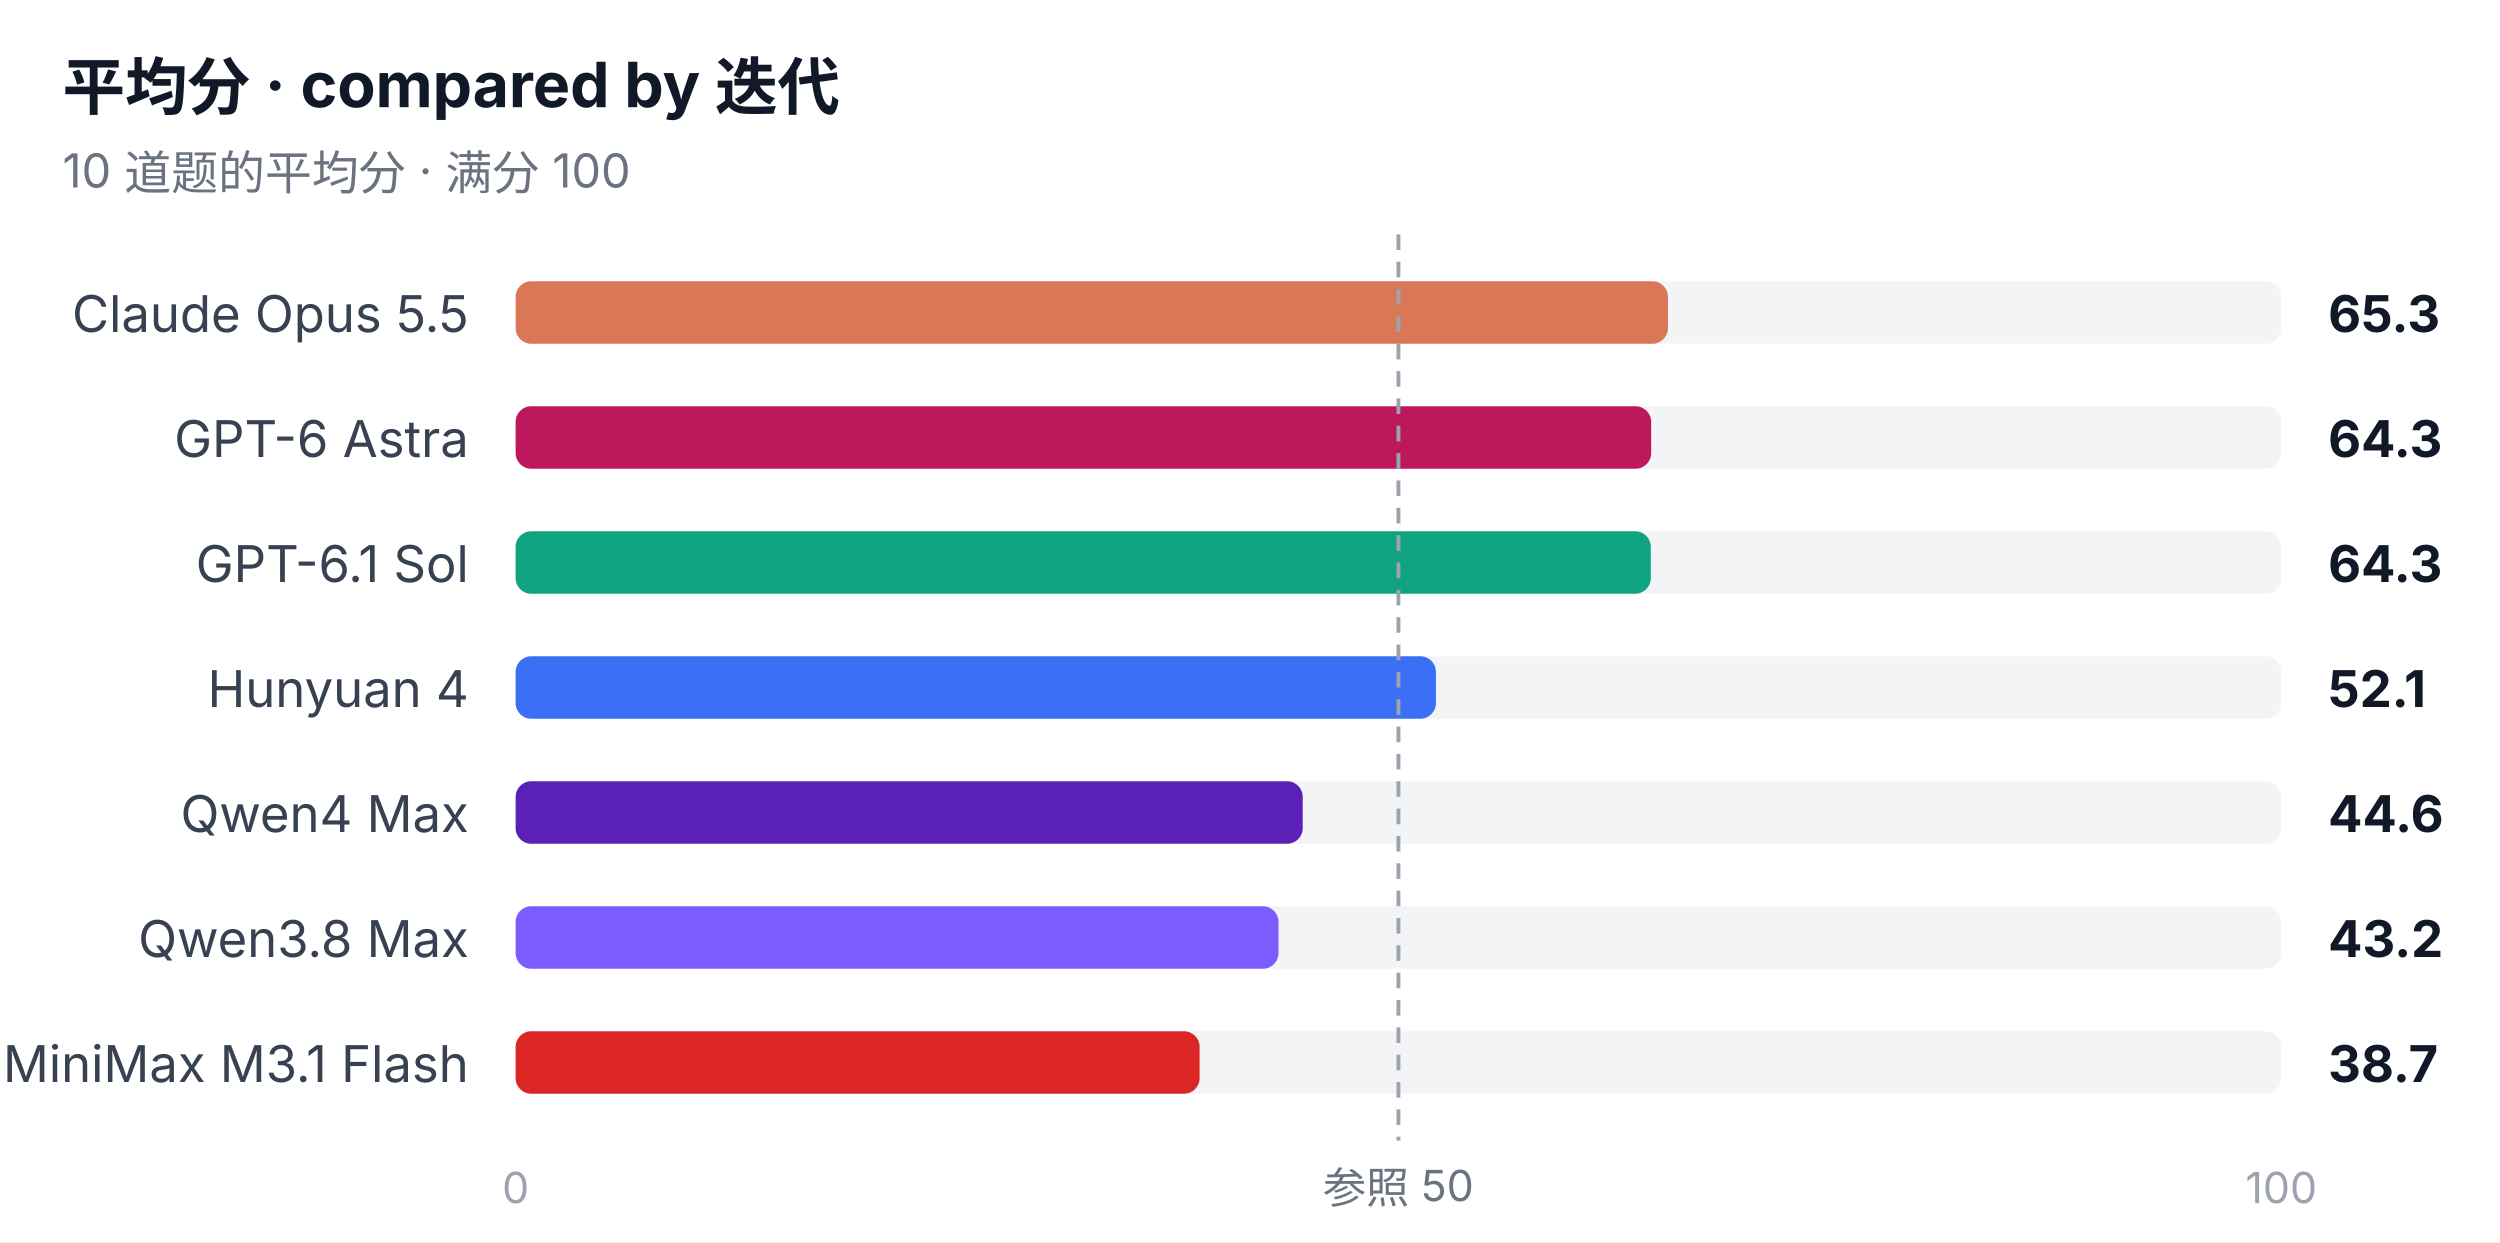
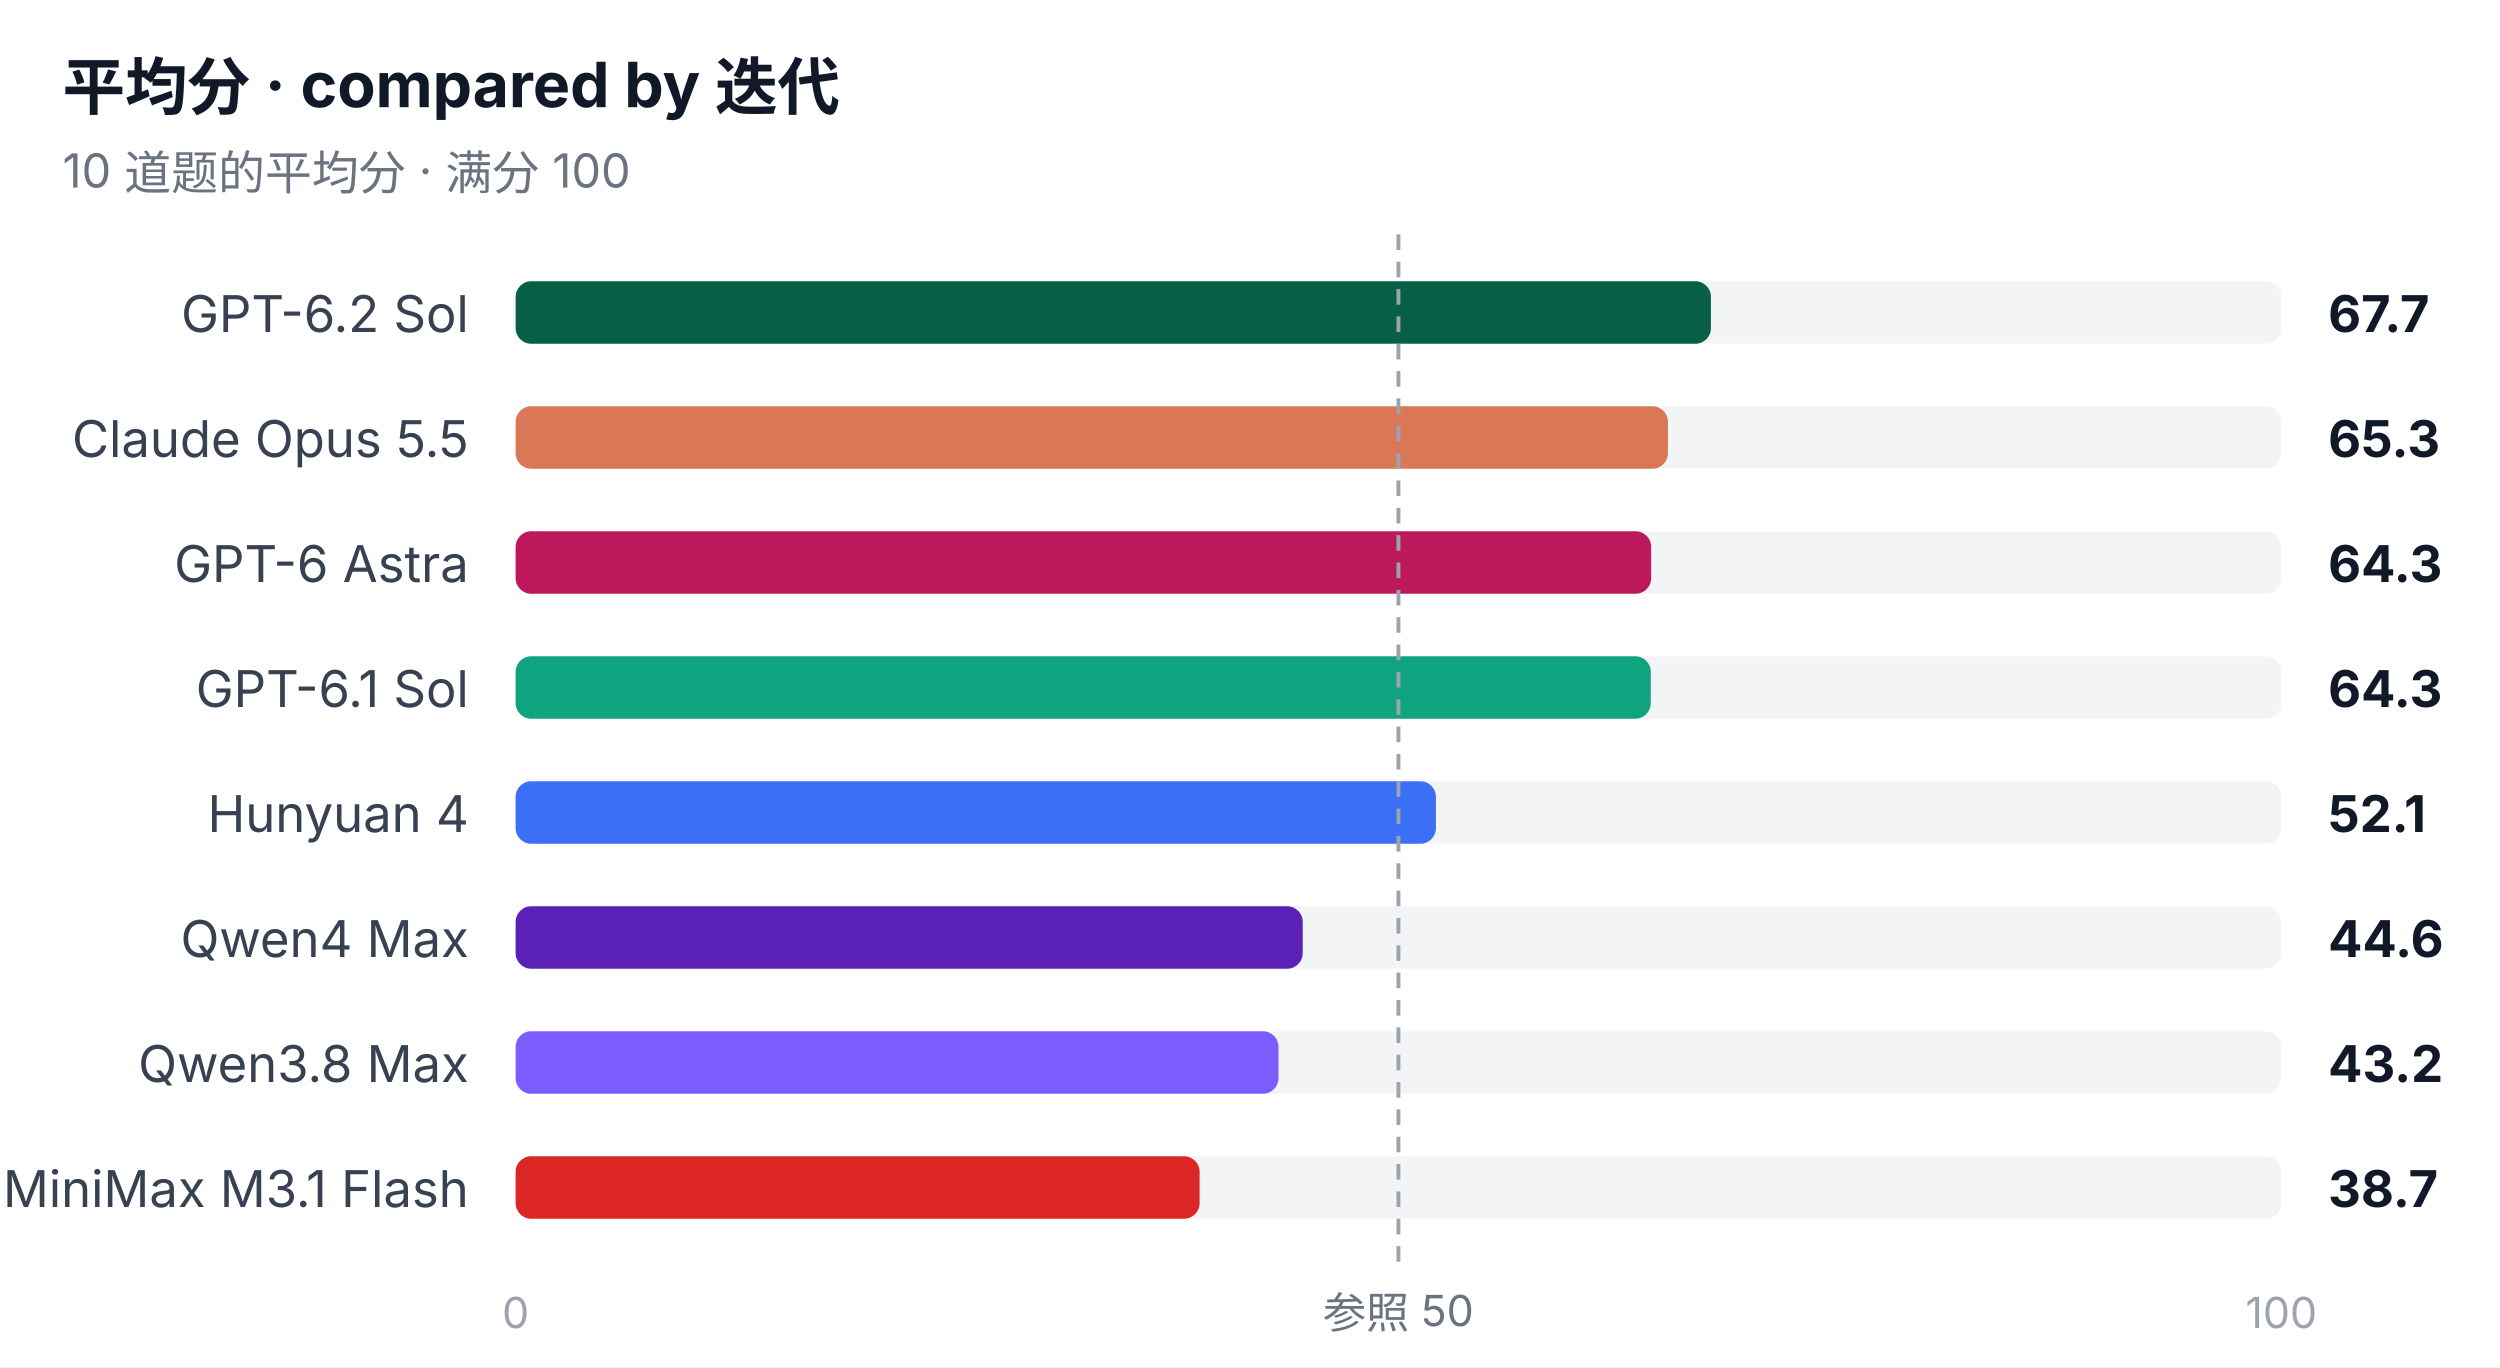
- <svg xmlns="http://www.w3.org/2000/svg" width="640" height="318" viewBox="0 0 640 318" font-family="Inter, -apple-system, BlinkMacSystemFont, 'Segoe UI', Roboto, 'Helvetica Neue', Arial, 'PingFang SC', 'Microsoft YaHei', sans-serif">
-   <rect width="640" height="318" fill="#ffffff" />
+ <svg xmlns="http://www.w3.org/2000/svg" width="640" height="350" viewBox="0 0 640 350" font-family="Inter, -apple-system, BlinkMacSystemFont, 'Segoe UI', Roboto, 'Helvetica Neue', Arial, 'PingFang SC', 'Microsoft YaHei', sans-serif">
+   <rect width="640" height="350" fill="#ffffff" />
  <text x="16" y="28" font-size="16" font-weight="700" fill="#111827">平均分 · compared by 迭代</text>
  <text x="16" y="48" font-size="12" fill="#6b7280">10 道题的平均分 · 满分 100</text>
-   <text x="120" y="85.0" font-size="13" fill="#374151" text-anchor="end">Claude Opus 5.5</text>
+   <text x="120" y="85.0" font-size="13" fill="#374151" text-anchor="end">GPT-6.2 Sol</text>
  <rect x="132" y="72.0" width="452" height="16" rx="4" fill="#f3f4f6" />
-   <rect x="132" y="72.0" width="295.0" height="16" rx="4" fill="#d97757" />
-   <text x="596" y="85.0" font-size="13" font-weight="700" fill="#111827">65.3</text>
-   <text x="120" y="117.0" font-size="13" fill="#374151" text-anchor="end">GPT-6 Astra</text>
+   <rect x="132" y="72.0" width="306.0" height="16" rx="4" fill="#065f46" />
+   <text x="596" y="85.0" font-size="13" font-weight="700" fill="#111827">67.7</text>
+   <text x="120" y="117.0" font-size="13" fill="#374151" text-anchor="end">Claude Opus 5.5</text>
  <rect x="132" y="104.0" width="452" height="16" rx="4" fill="#f3f4f6" />
-   <rect x="132" y="104.0" width="290.7" height="16" rx="4" fill="#be185d" />
-   <text x="596" y="117.0" font-size="13" font-weight="700" fill="#111827">64.3</text>
-   <text x="120" y="149.0" font-size="13" fill="#374151" text-anchor="end">GPT-6.1 Sol</text>
+   <rect x="132" y="104.0" width="295.0" height="16" rx="4" fill="#d97757" />
+   <text x="596" y="117.0" font-size="13" font-weight="700" fill="#111827">65.3</text>
+   <text x="120" y="149.0" font-size="13" fill="#374151" text-anchor="end">GPT-6 Astra</text>
  <rect x="132" y="136.0" width="452" height="16" rx="4" fill="#f3f4f6" />
-   <rect x="132" y="136.0" width="290.6" height="16" rx="4" fill="#10a37f" />
+   <rect x="132" y="136.0" width="290.7" height="16" rx="4" fill="#be185d" />
  <text x="596" y="149.0" font-size="13" font-weight="700" fill="#111827">64.3</text>
-   <text x="120" y="181.0" font-size="13" fill="#374151" text-anchor="end">Hunyuan 4</text>
+   <text x="120" y="181.0" font-size="13" fill="#374151" text-anchor="end">GPT-6.1 Sol</text>
  <rect x="132" y="168.0" width="452" height="16" rx="4" fill="#f3f4f6" />
-   <rect x="132" y="168.0" width="235.6" height="16" rx="4" fill="#3b6ff5" />
-   <text x="596" y="181.0" font-size="13" font-weight="700" fill="#111827">52.1</text>
-   <text x="120" y="213.0" font-size="13" fill="#374151" text-anchor="end">Qwen4 Max</text>
+   <rect x="132" y="168.0" width="290.6" height="16" rx="4" fill="#10a37f" />
+   <text x="596" y="181.0" font-size="13" font-weight="700" fill="#111827">64.3</text>
+   <text x="120" y="213.0" font-size="13" fill="#374151" text-anchor="end">Hunyuan 4</text>
  <rect x="132" y="200.0" width="452" height="16" rx="4" fill="#f3f4f6" />
-   <rect x="132" y="200.0" width="201.5" height="16" rx="4" fill="#5b21b6" />
-   <text x="596" y="213.0" font-size="13" font-weight="700" fill="#111827">44.6</text>
-   <text x="120" y="245.0" font-size="13" fill="#374151" text-anchor="end">Qwen3.8 Max</text>
+   <rect x="132" y="200.0" width="235.6" height="16" rx="4" fill="#3b6ff5" />
+   <text x="596" y="213.0" font-size="13" font-weight="700" fill="#111827">52.1</text>
+   <text x="120" y="245.0" font-size="13" fill="#374151" text-anchor="end">Qwen4 Max</text>
  <rect x="132" y="232.0" width="452" height="16" rx="4" fill="#f3f4f6" />
-   <rect x="132" y="232.0" width="195.3" height="16" rx="4" fill="#7c5cff" />
-   <text x="596" y="245.0" font-size="13" font-weight="700" fill="#111827">43.2</text>
-   <text x="120" y="277.0" font-size="13" fill="#374151" text-anchor="end">MiniMax M3.1 Flash</text>
+   <rect x="132" y="232.0" width="201.5" height="16" rx="4" fill="#5b21b6" />
+   <text x="596" y="245.0" font-size="13" font-weight="700" fill="#111827">44.6</text>
+   <text x="120" y="277.0" font-size="13" fill="#374151" text-anchor="end">Qwen3.8 Max</text>
  <rect x="132" y="264.0" width="452" height="16" rx="4" fill="#f3f4f6" />
-   <rect x="132" y="264.0" width="175.1" height="16" rx="4" fill="#dc2626" />
-   <text x="596" y="277.0" font-size="13" font-weight="700" fill="#111827">38.7</text>
-   <line x1="358.0" y1="60" x2="358.0" y2="292" stroke="#9ca3af" stroke-dasharray="4 3" />
-   <text x="132.0" y="308" font-size="11" fill="#9ca3af" text-anchor="middle">0</text>
-   <text x="358.0" y="308" font-size="11" fill="#6b7280" text-anchor="middle">参照 50</text>
-   <text x="584.0" y="308" font-size="11" fill="#9ca3af" text-anchor="middle">100</text>
+   <rect x="132" y="264.0" width="195.3" height="16" rx="4" fill="#7c5cff" />
+   <text x="596" y="277.0" font-size="13" font-weight="700" fill="#111827">43.2</text>
+   <text x="120" y="309.0" font-size="13" fill="#374151" text-anchor="end">MiniMax M3.1 Flash</text>
+   <rect x="132" y="296.0" width="452" height="16" rx="4" fill="#f3f4f6" />
+   <rect x="132" y="296.0" width="175.1" height="16" rx="4" fill="#dc2626" />
+   <text x="596" y="309.0" font-size="13" font-weight="700" fill="#111827">38.7</text>
+   <line x1="358.0" y1="60" x2="358.0" y2="324" stroke="#9ca3af" stroke-dasharray="4 3" />
+   <text x="132.0" y="340" font-size="11" fill="#9ca3af" text-anchor="middle">0</text>
+   <text x="358.0" y="340" font-size="11" fill="#6b7280" text-anchor="middle">参照 50</text>
+   <text x="584.0" y="340" font-size="11" fill="#9ca3af" text-anchor="middle">100</text>
</svg>
